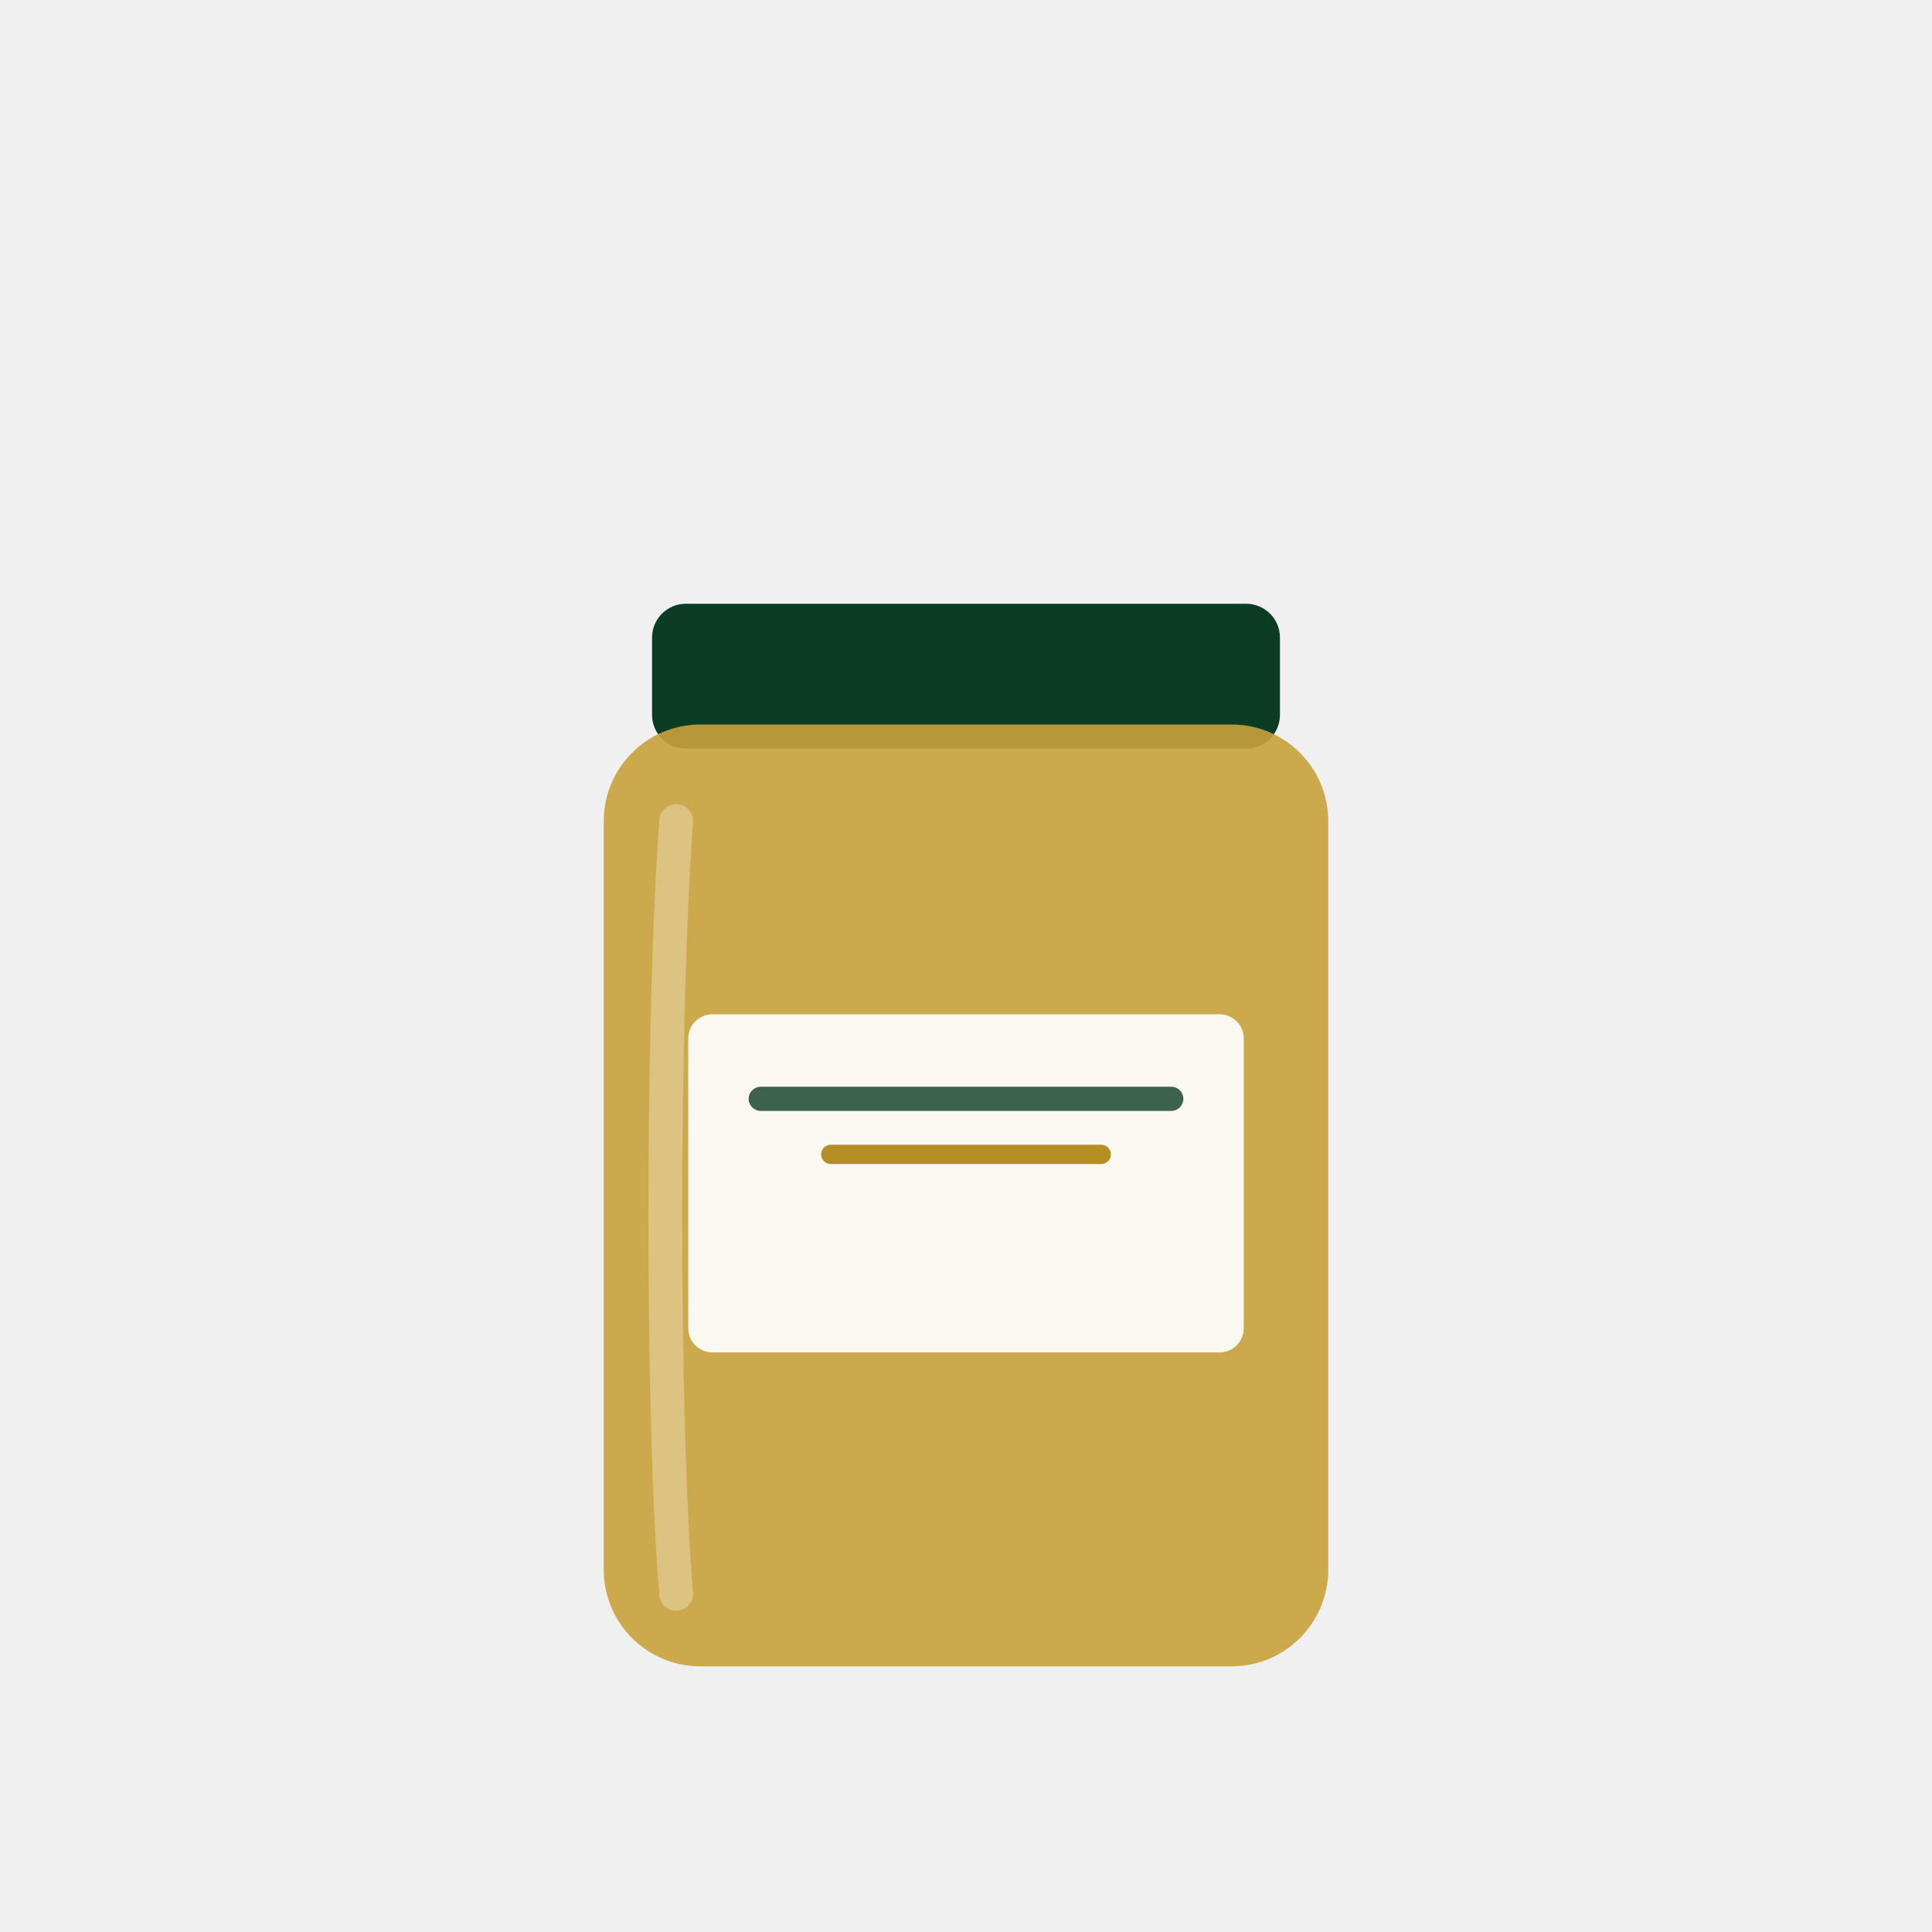
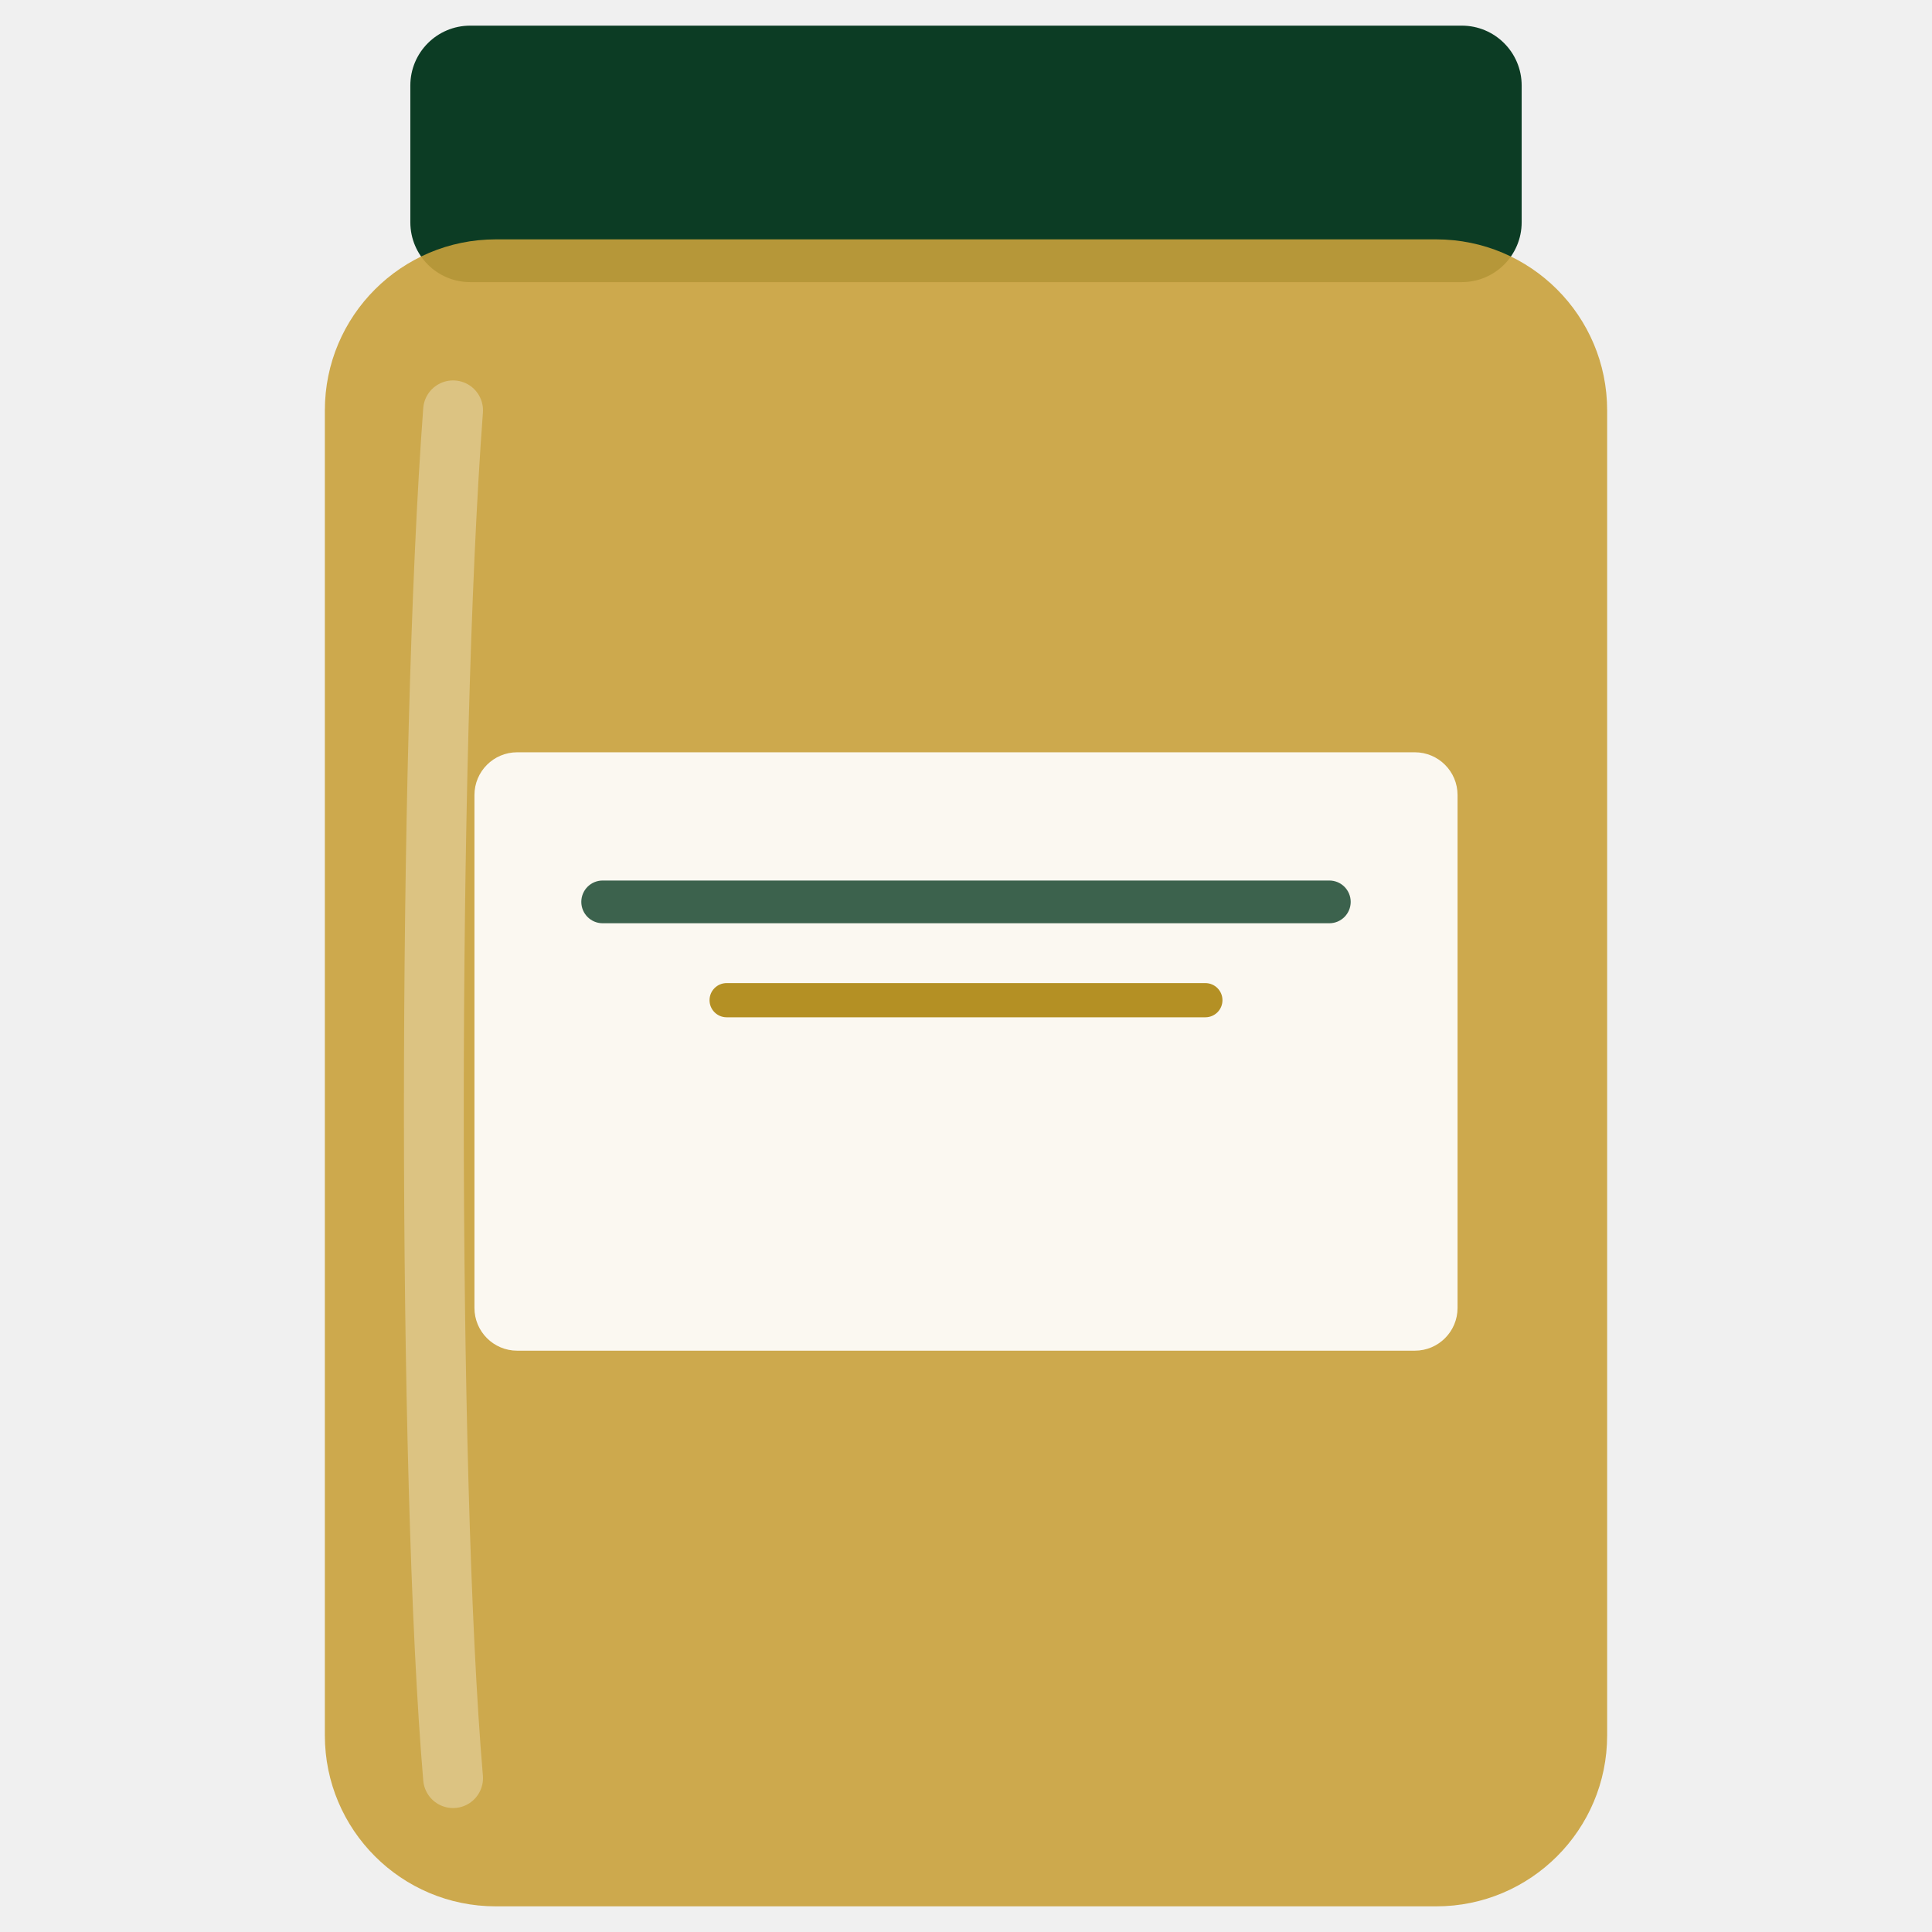
- <svg xmlns="http://www.w3.org/2000/svg" viewBox="0 0 800 800" width="800" height="800">
+ <svg xmlns="http://www.w3.org/2000/svg" viewBox="174 244 452 452" width="800" height="800">
  <rect x="270" y="250" width="260" height="60" rx="14" fill="#0C3C24" />
  <rect x="250" y="300" width="300" height="390" rx="40" fill="#C9A13B" opacity=".9" />
  <rect x="285" y="420" width="230" height="140" rx="10" fill="#fff" opacity=".92" />
  <rect x="310" y="450" width="180" height="10" rx="5" fill="#0C3C24" opacity=".8" />
  <rect x="340" y="474" width="120" height="8" rx="4" fill="#B49024" />
  <path d="M280 340c-6 80-6 250 0 320" stroke="#fff" stroke-opacity=".3" stroke-width="14" stroke-linecap="round" fill="none" />
</svg>
